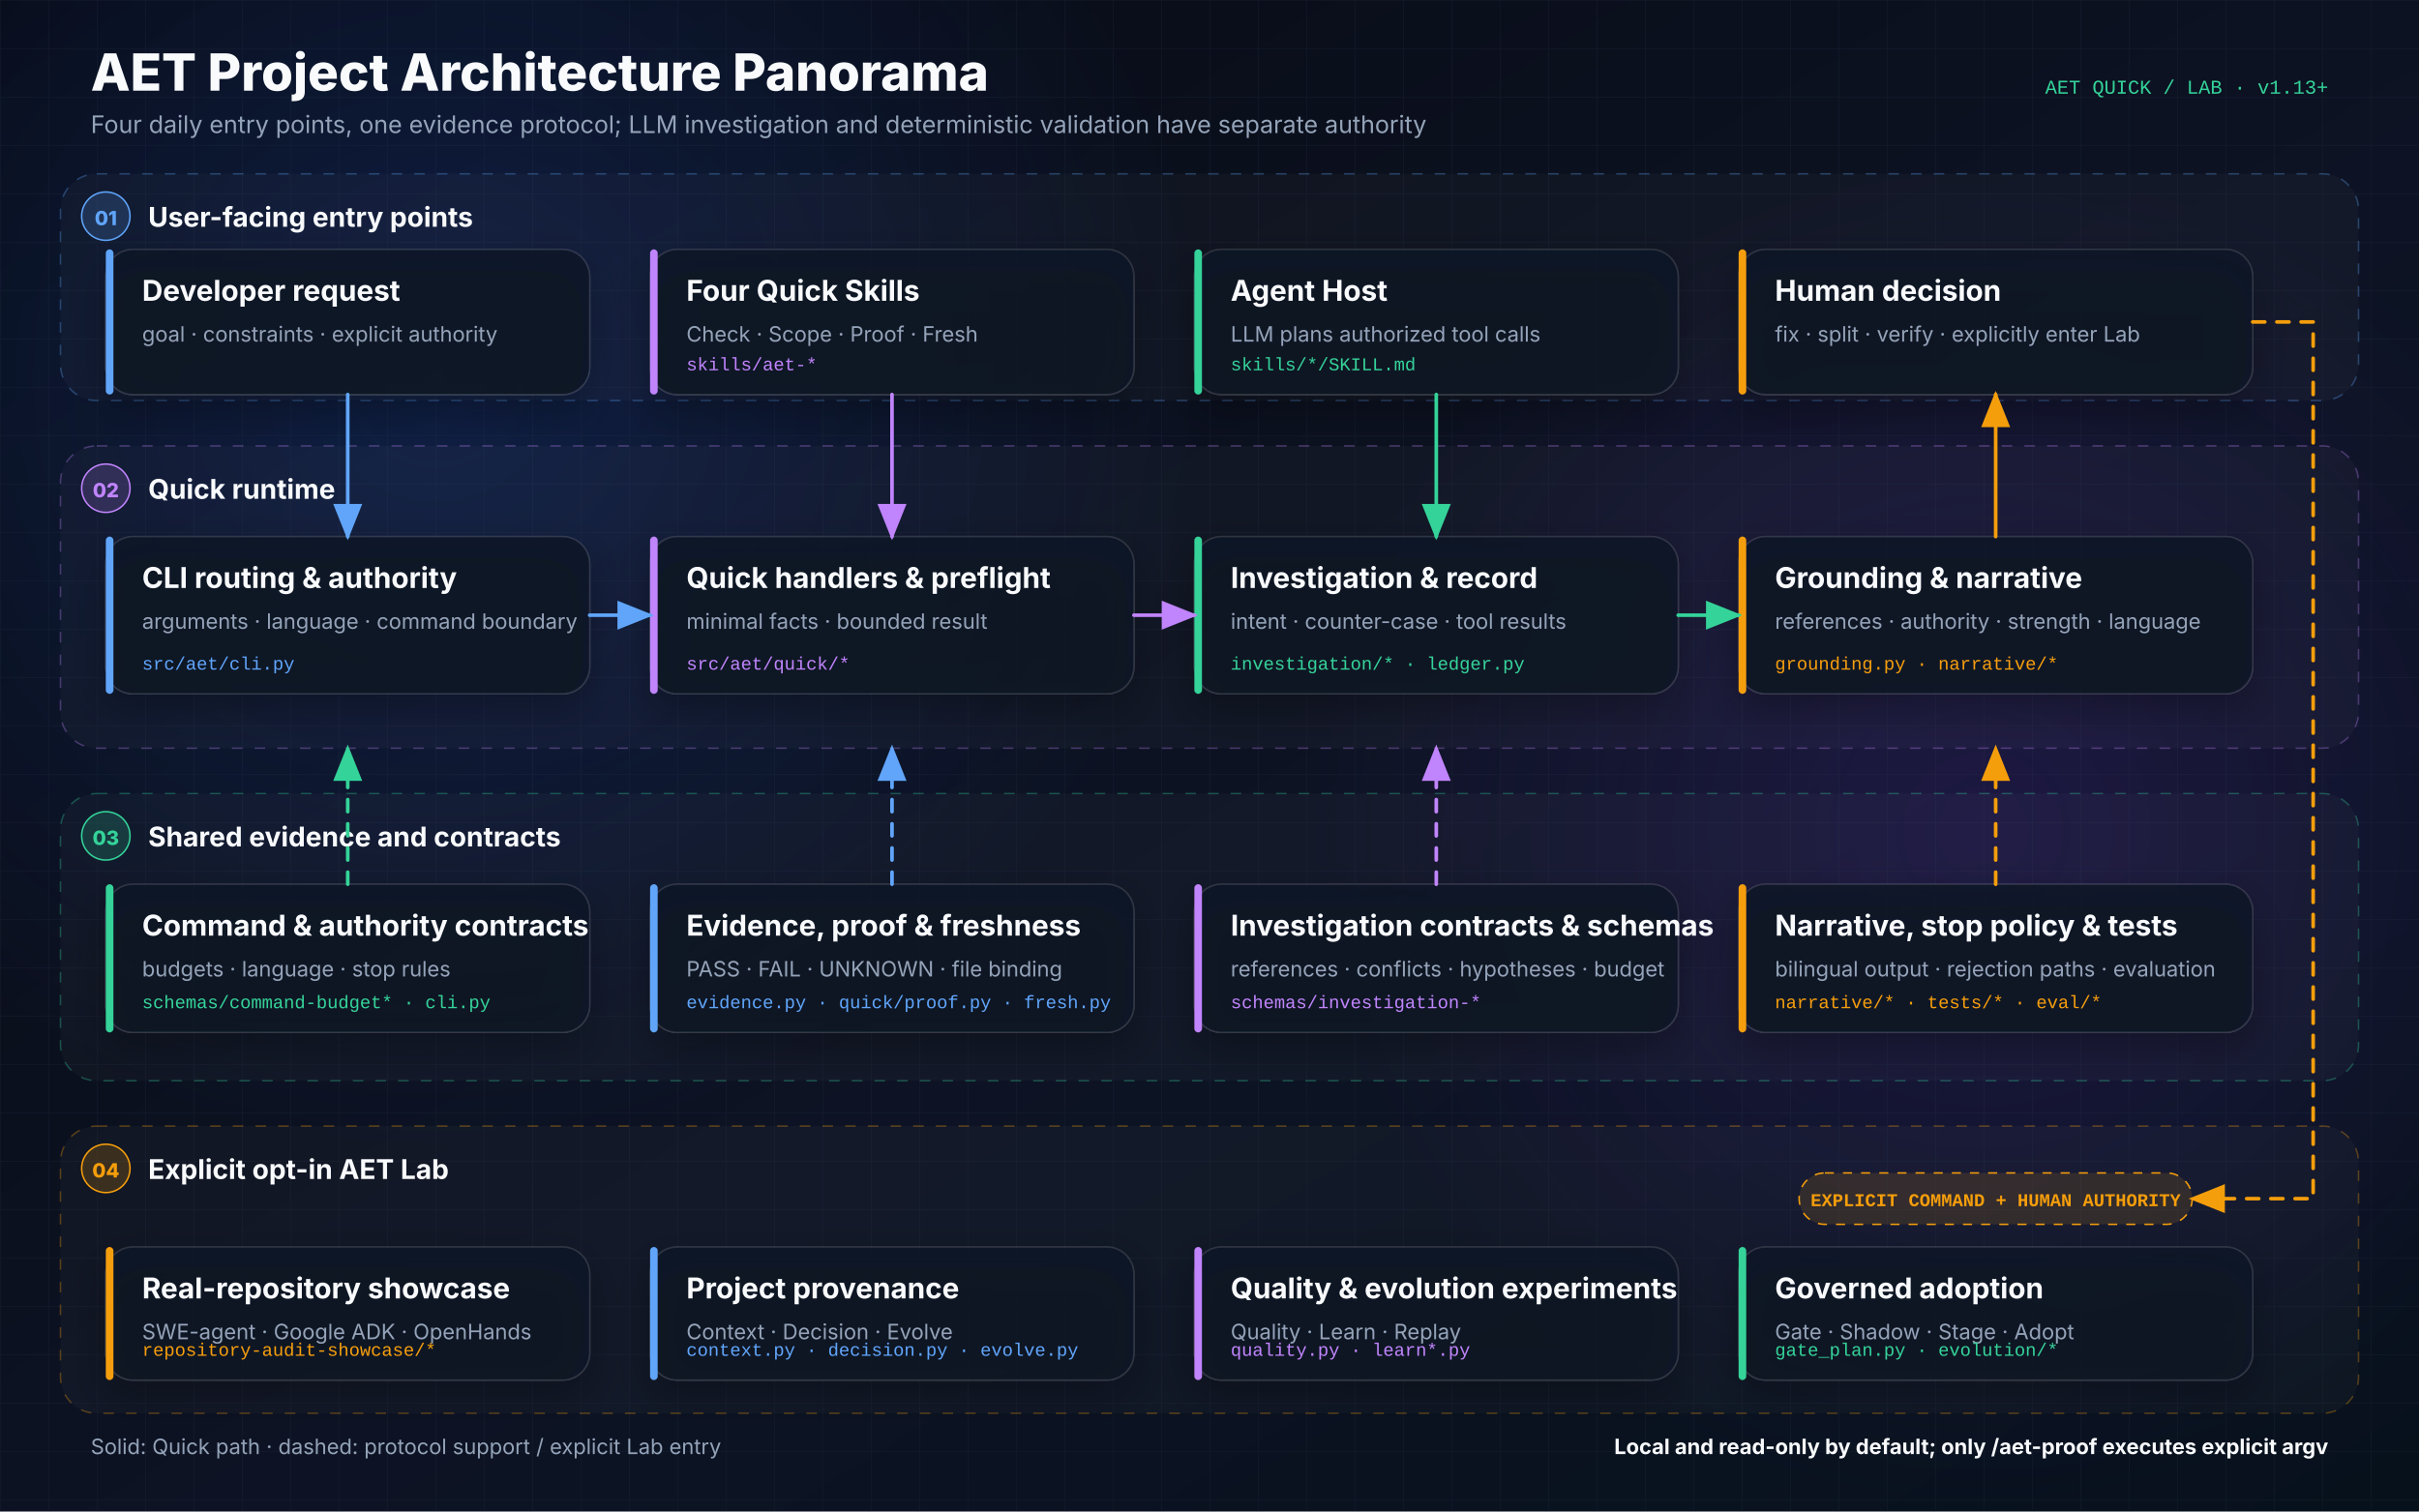
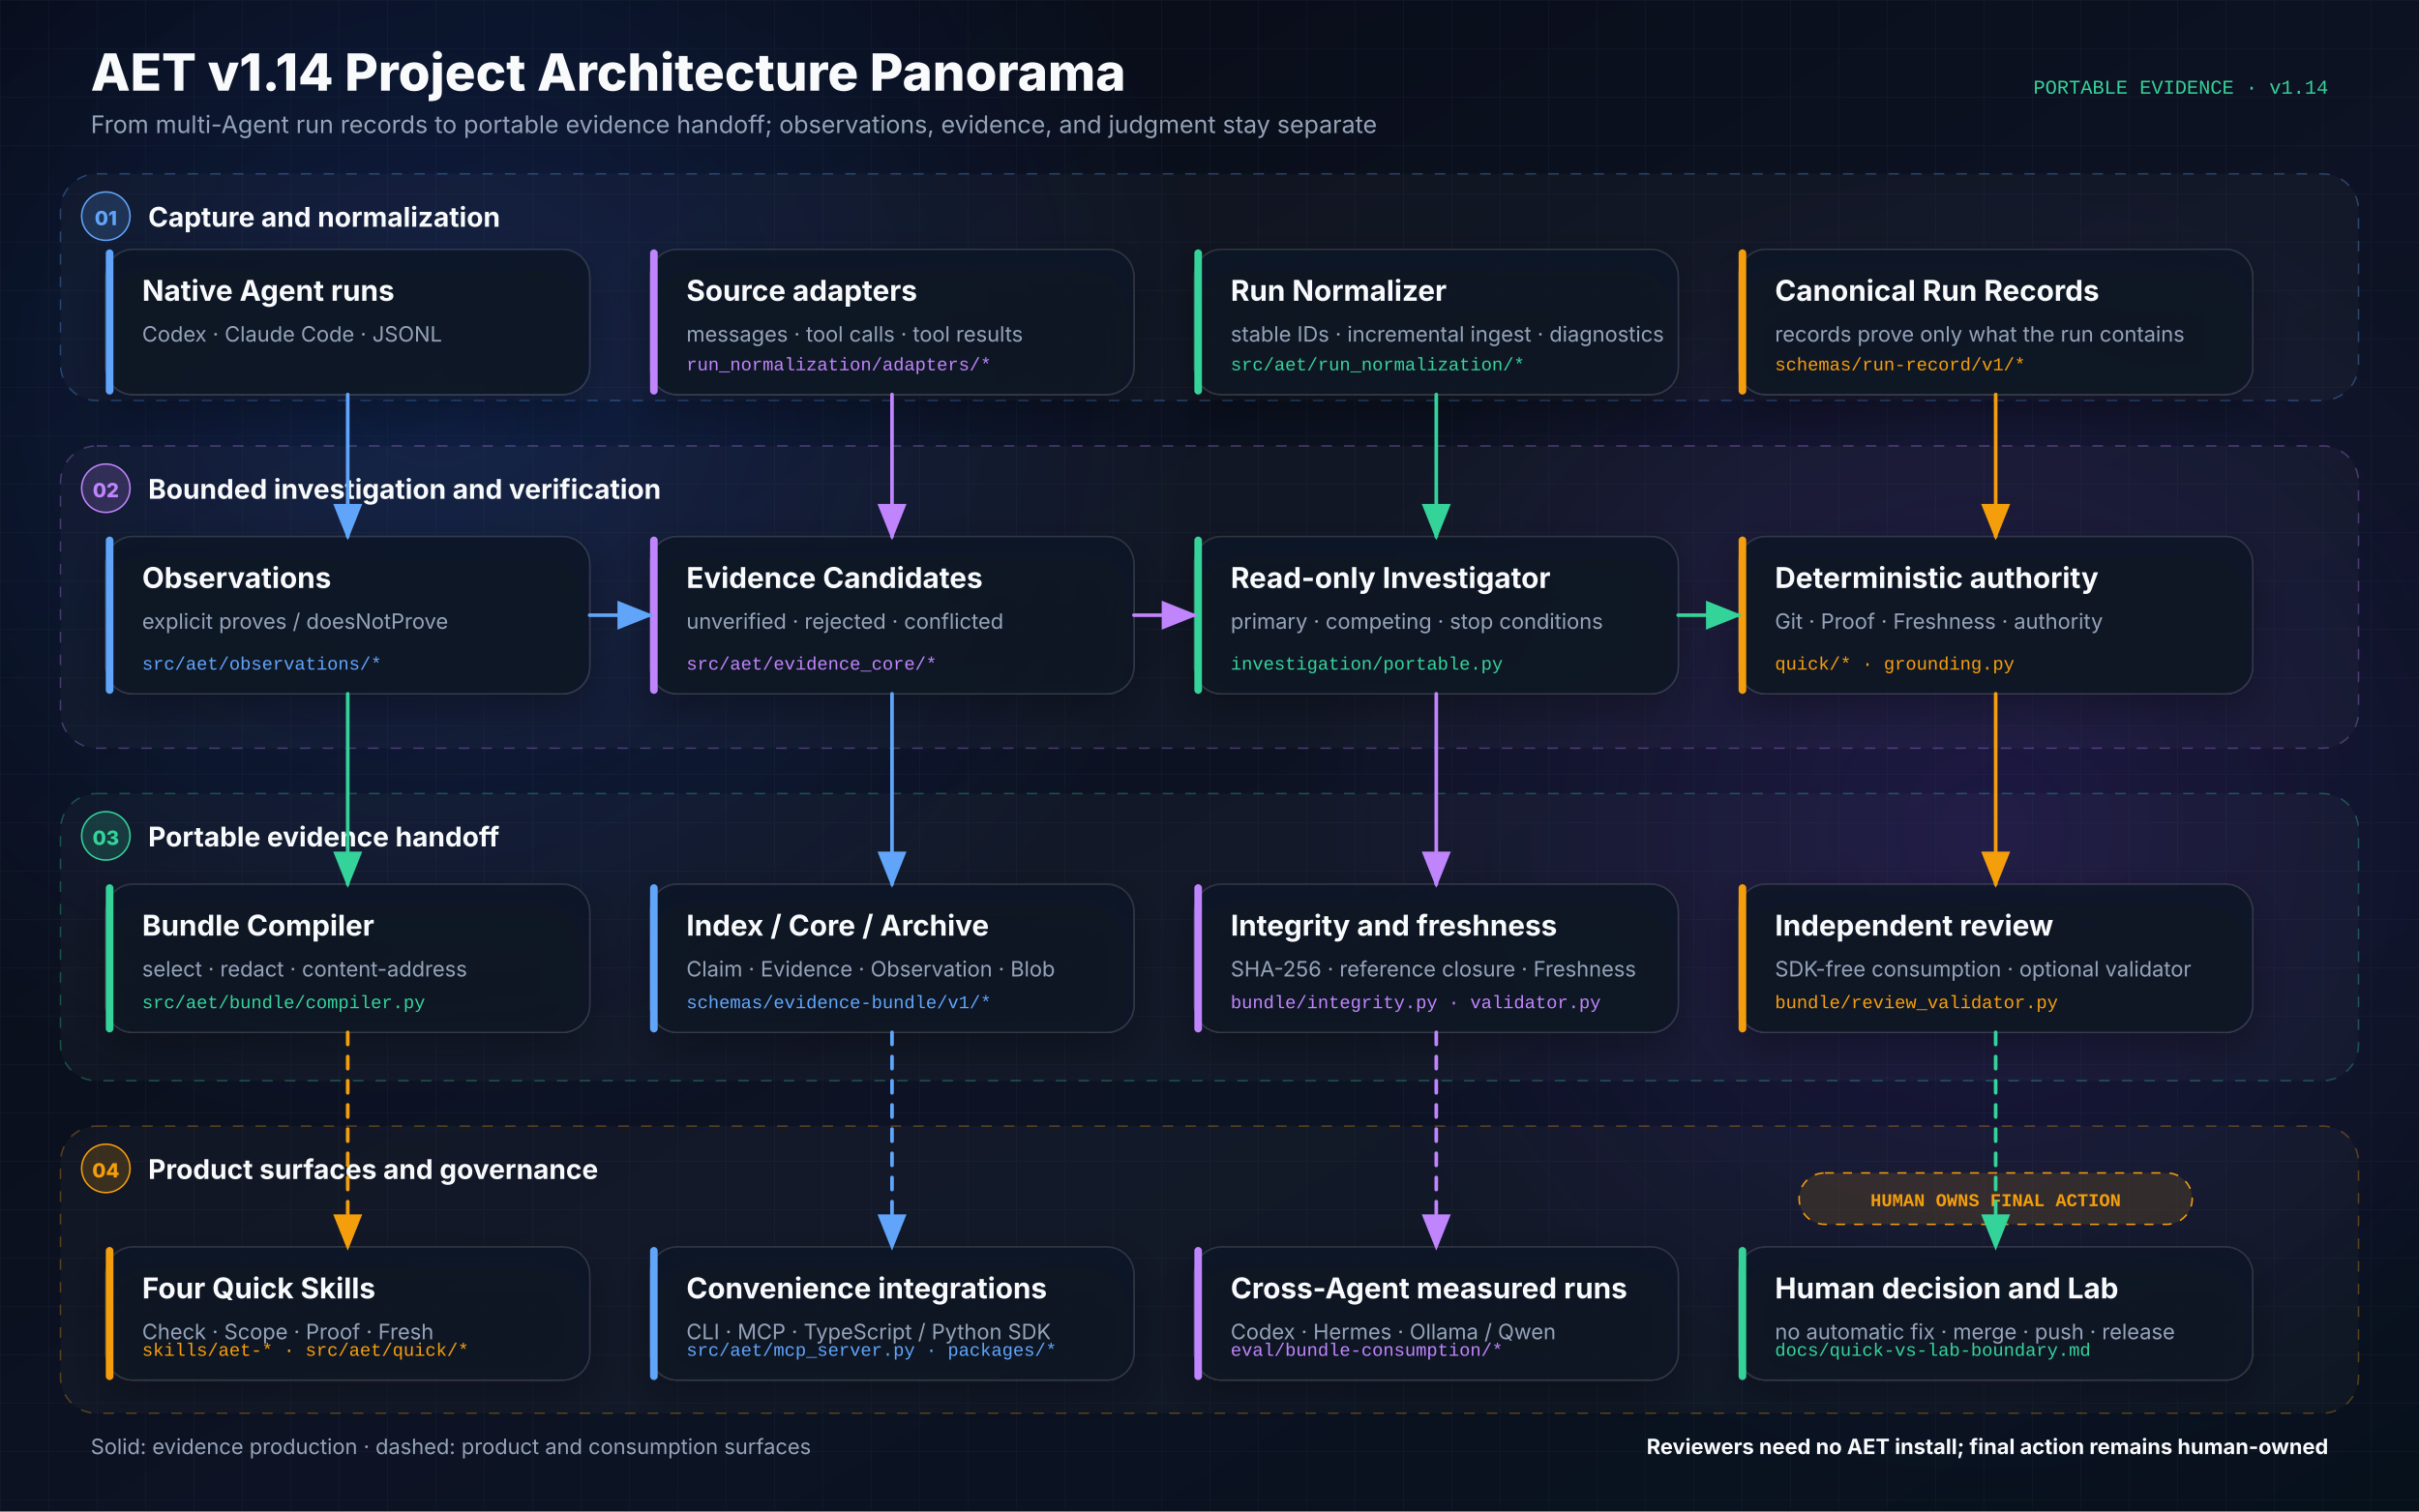
- <svg xmlns="http://www.w3.org/2000/svg" width="1600" height="1000" viewBox="0 0 1600 1000" role="img" aria-label="AET Project Architecture Panorama">
+ <svg xmlns="http://www.w3.org/2000/svg" width="1600" height="1000" viewBox="0 0 1600 1000" role="img" aria-label="AET v1.14 Project Architecture Panorama">
  <defs>
    <linearGradient id="bg" x1="0" y1="0" x2="1" y2="1">
      <stop stop-color="#070a12" />
      <stop offset=".55" stop-color="#0d1324" />
      <stop offset="1" stop-color="#07111c" />
    </linearGradient>
    <radialGradient id="blueGlow">
      <stop stop-color="#2563eb" stop-opacity=".20" />
      <stop offset="1" stop-color="#2563eb" stop-opacity="0" />
    </radialGradient>
    <radialGradient id="purpleGlow">
      <stop stop-color="#7c3aed" stop-opacity=".16" />
      <stop offset="1" stop-color="#7c3aed" stop-opacity="0" />
    </radialGradient>
    <pattern id="grid" width="32" height="32" patternUnits="userSpaceOnUse">
      <path d="M32 0H0V32" fill="none" stroke="#334155" stroke-opacity=".18" />
    </pattern>
    <filter id="shadow" x="-30%" y="-30%" width="160%" height="160%">
      <feDropShadow dx="0" dy="10" stdDeviation="14" flood-color="#000" flood-opacity=".35" />
    </filter>
    <filter id="softGlow" x="-50%" y="-50%" width="200%" height="200%">
      <feGaussianBlur stdDeviation="5" result="b" />
      <feMerge>
        <feMergeNode in="b" />
        <feMergeNode in="SourceGraphic" />
      </feMerge>
    </filter>
    <marker id="arrowBlue" markerWidth="10" markerHeight="8" refX="9" refY="4" orient="auto">
      <path d="M0 0L10 4L0 8Z" fill="#60a5fa" />
    </marker>
    <marker id="arrowPurple" markerWidth="10" markerHeight="8" refX="9" refY="4" orient="auto">
      <path d="M0 0L10 4L0 8Z" fill="#c084fc" />
    </marker>
    <marker id="arrowGreen" markerWidth="10" markerHeight="8" refX="9" refY="4" orient="auto">
      <path d="M0 0L10 4L0 8Z" fill="#34d399" />
    </marker>
    <marker id="arrowAmber" markerWidth="10" markerHeight="8" refX="9" refY="4" orient="auto">
      <path d="M0 0L10 4L0 8Z" fill="#f59e0b" />
    </marker>
    <style>text{font-family:Inter,-apple-system,BlinkMacSystemFont,"Segoe UI","PingFang SC","Microsoft YaHei",sans-serif}.mono{font-family:"SFMono-Regular",Consolas,"Liberation Mono",monospace}</style>
  </defs>
  <rect width="1600" height="1000" fill="url(#bg)" />
  <circle data-graph-role="decoration" data-owner="canvas" cx="288" cy="250" r="512" fill="url(#blueGlow)" />
  <circle data-graph-role="decoration" data-owner="canvas" cx="1312" cy="550" r="448" fill="url(#purpleGlow)" />
  <rect width="1600" height="1000" fill="url(#grid)" />
-   <text x="60" y="60" font-size="34" font-weight="800" fill="#f8fafc">AET Project Architecture Panorama</text>
-   <text x="60" y="88" font-size="16" fill="#94a3b8">Four daily entry points, one evidence protocol; LLM investigation and deterministic validation have separate authority</text>
-   <text x="1540" y="62" text-anchor="end" class="mono" font-size="13" fill="#34d399">AET QUICK / LAB · v1.13+</text>
+   <text x="60" y="60" font-size="34" font-weight="800" fill="#f8fafc">AET v1.14 Project Architecture Panorama</text>
+   <text x="60" y="88" font-size="16" fill="#94a3b8">From multi-Agent run records to portable evidence handoff; observations, evidence, and judgment stay separate</text>
+   <text x="1540" y="62" text-anchor="end" class="mono" font-size="13" fill="#34d399">PORTABLE EVIDENCE · v1.14</text>
  <rect x="40" y="115" width="1520" height="150" rx="24" fill="#ffffff" fill-opacity=".025" stroke="#60a5fa" stroke-opacity=".32" stroke-dasharray="7 8" />
  <circle cx="70" cy="143" r="16" fill="#60a5fa" fill-opacity=".18" stroke="#60a5fa" />
  <text x="70" y="149" text-anchor="middle" font-size="13" font-weight="800" fill="#60a5fa">01</text>
-   <text x="98" y="150" font-size="18" font-weight="750" fill="#f8fafc">User-facing entry points</text>
+   <text x="98" y="150" font-size="18" font-weight="750" fill="#f8fafc">Capture and normalization</text>
  <rect x="40" y="295" width="1520" height="200" rx="24" fill="#ffffff" fill-opacity=".025" stroke="#c084fc" stroke-opacity=".32" stroke-dasharray="7 8" />
  <circle cx="70" cy="323" r="16" fill="#c084fc" fill-opacity=".18" stroke="#c084fc" />
  <text x="70" y="329" text-anchor="middle" font-size="13" font-weight="800" fill="#c084fc">02</text>
-   <text x="98" y="330" font-size="18" font-weight="750" fill="#f8fafc">Quick runtime</text>
+   <text x="98" y="330" font-size="18" font-weight="750" fill="#f8fafc">Bounded investigation and verification</text>
  <rect x="40" y="525" width="1520" height="190" rx="24" fill="#ffffff" fill-opacity=".025" stroke="#34d399" stroke-opacity=".32" stroke-dasharray="7 8" />
  <circle cx="70" cy="553" r="16" fill="#34d399" fill-opacity=".18" stroke="#34d399" />
  <text x="70" y="559" text-anchor="middle" font-size="13" font-weight="800" fill="#34d399">03</text>
-   <text x="98" y="560" font-size="18" font-weight="750" fill="#f8fafc">Shared evidence and contracts</text>
+   <text x="98" y="560" font-size="18" font-weight="750" fill="#f8fafc">Portable evidence handoff</text>
  <rect x="40" y="745" width="1520" height="190" rx="24" fill="#ffffff" fill-opacity=".025" stroke="#f59e0b" stroke-opacity=".32" stroke-dasharray="7 8" />
  <circle cx="70" cy="773" r="16" fill="#f59e0b" fill-opacity=".18" stroke="#f59e0b" />
  <text x="70" y="779" text-anchor="middle" font-size="13" font-weight="800" fill="#f59e0b">04</text>
-   <text x="98" y="780" font-size="18" font-weight="750" fill="#f8fafc">Explicit opt-in AET Lab</text>
+   <text x="98" y="780" font-size="18" font-weight="750" fill="#f8fafc">Product surfaces and governance</text>
  <g filter="url(#shadow)">
    <rect x="70" y="165" width="320" height="96" rx="18" fill="#111827" fill-opacity=".86" stroke="#ffffff" stroke-opacity=".12" />
    <rect x="70" y="165" width="5" height="96" rx="2.5" fill="#60a5fa" />
-     <text x="94" y="199" font-size="19" font-weight="700" fill="#f8fafc">Developer request</text>
-     <text x="94" y="226" font-size="14" fill="#94a3b8">goal · constraints · explicit authority</text>
+     <text x="94" y="199" font-size="19" font-weight="700" fill="#f8fafc">Native Agent runs</text>
+     <text x="94" y="226" font-size="14" fill="#94a3b8">Codex · Claude Code · JSONL</text>
  </g>
  <g filter="url(#shadow)">
    <rect x="430" y="165" width="320" height="96" rx="18" fill="#111827" fill-opacity=".86" stroke="#ffffff" stroke-opacity=".12" />
    <rect x="430" y="165" width="5" height="96" rx="2.5" fill="#c084fc" />
-     <text x="454" y="199" font-size="19" font-weight="700" fill="#f8fafc">Four Quick Skills</text>
-     <text x="454" y="226" font-size="14" fill="#94a3b8">Check · Scope · Proof · Fresh</text>
-     <text class="mono" x="454" y="245" font-size="12" fill="#c084fc">skills/aet-*</text>
+     <text x="454" y="199" font-size="19" font-weight="700" fill="#f8fafc">Source adapters</text>
+     <text x="454" y="226" font-size="14" fill="#94a3b8">messages · tool calls · tool results</text>
+     <text class="mono" x="454" y="245" font-size="12" fill="#c084fc">run_normalization/adapters/*</text>
  </g>
  <g filter="url(#shadow)">
    <rect x="790" y="165" width="320" height="96" rx="18" fill="#111827" fill-opacity=".86" stroke="#ffffff" stroke-opacity=".12" />
    <rect x="790" y="165" width="5" height="96" rx="2.5" fill="#34d399" />
-     <text x="814" y="199" font-size="19" font-weight="700" fill="#f8fafc">Agent Host</text>
-     <text x="814" y="226" font-size="14" fill="#94a3b8">LLM plans authorized tool calls</text>
-     <text class="mono" x="814" y="245" font-size="12" fill="#34d399">skills/*/SKILL.md</text>
+     <text x="814" y="199" font-size="19" font-weight="700" fill="#f8fafc">Run Normalizer</text>
+     <text x="814" y="226" font-size="14" fill="#94a3b8">stable IDs · incremental ingest · diagnostics</text>
+     <text class="mono" x="814" y="245" font-size="12" fill="#34d399">src/aet/run_normalization/*</text>
  </g>
  <g filter="url(#shadow)">
    <rect x="1150" y="165" width="340" height="96" rx="18" fill="#111827" fill-opacity=".86" stroke="#ffffff" stroke-opacity=".12" />
    <rect x="1150" y="165" width="5" height="96" rx="2.5" fill="#f59e0b" />
-     <text x="1174" y="199" font-size="19" font-weight="700" fill="#f8fafc">Human decision</text>
-     <text x="1174" y="226" font-size="14" fill="#94a3b8">fix · split · verify · explicitly enter Lab</text>
+     <text x="1174" y="199" font-size="19" font-weight="700" fill="#f8fafc">Canonical Run Records</text>
+     <text x="1174" y="226" font-size="14" fill="#94a3b8">records prove only what the run contains</text>
+     <text class="mono" x="1174" y="245" font-size="12" fill="#f59e0b">schemas/run-record/v1/*</text>
  </g>
  <g filter="url(#shadow)">
    <rect x="70" y="355" width="320" height="104" rx="18" fill="#111827" fill-opacity=".86" stroke="#ffffff" stroke-opacity=".12" />
    <rect x="70" y="355" width="5" height="104" rx="2.5" fill="#60a5fa" />
-     <text x="94" y="389" font-size="19" font-weight="700" fill="#f8fafc">CLI routing &amp; authority</text>
-     <text x="94" y="416" font-size="14" fill="#94a3b8">arguments · language · command boundary</text>
-     <text class="mono" x="94" y="443" font-size="12" fill="#60a5fa">src/aet/cli.py</text>
+     <text x="94" y="389" font-size="19" font-weight="700" fill="#f8fafc">Observations</text>
+     <text x="94" y="416" font-size="14" fill="#94a3b8">explicit proves / doesNotProve</text>
+     <text class="mono" x="94" y="443" font-size="12" fill="#60a5fa">src/aet/observations/*</text>
  </g>
  <g filter="url(#shadow)">
    <rect x="430" y="355" width="320" height="104" rx="18" fill="#111827" fill-opacity=".86" stroke="#ffffff" stroke-opacity=".12" />
    <rect x="430" y="355" width="5" height="104" rx="2.5" fill="#c084fc" />
-     <text x="454" y="389" font-size="19" font-weight="700" fill="#f8fafc">Quick handlers &amp; preflight</text>
-     <text x="454" y="416" font-size="14" fill="#94a3b8">minimal facts · bounded result</text>
-     <text class="mono" x="454" y="443" font-size="12" fill="#c084fc">src/aet/quick/*</text>
+     <text x="454" y="389" font-size="19" font-weight="700" fill="#f8fafc">Evidence Candidates</text>
+     <text x="454" y="416" font-size="14" fill="#94a3b8">unverified · rejected · conflicted</text>
+     <text class="mono" x="454" y="443" font-size="12" fill="#c084fc">src/aet/evidence_core/*</text>
  </g>
  <g filter="url(#shadow)">
    <rect x="790" y="355" width="320" height="104" rx="18" fill="#111827" fill-opacity=".86" stroke="#ffffff" stroke-opacity=".12" />
    <rect x="790" y="355" width="5" height="104" rx="2.5" fill="#34d399" />
-     <text x="814" y="389" font-size="19" font-weight="700" fill="#f8fafc">Investigation &amp; record</text>
-     <text x="814" y="416" font-size="14" fill="#94a3b8">intent · counter-case · tool results</text>
-     <text class="mono" x="814" y="443" font-size="12" fill="#34d399">investigation/* · ledger.py</text>
+     <text x="814" y="389" font-size="19" font-weight="700" fill="#f8fafc">Read-only Investigator</text>
+     <text x="814" y="416" font-size="14" fill="#94a3b8">primary · competing · stop conditions</text>
+     <text class="mono" x="814" y="443" font-size="12" fill="#34d399">investigation/portable.py</text>
  </g>
  <g filter="url(#shadow)">
    <rect x="1150" y="355" width="340" height="104" rx="18" fill="#111827" fill-opacity=".86" stroke="#ffffff" stroke-opacity=".12" />
    <rect x="1150" y="355" width="5" height="104" rx="2.5" fill="#f59e0b" />
-     <text x="1174" y="389" font-size="19" font-weight="700" fill="#f8fafc">Grounding &amp; narrative</text>
-     <text x="1174" y="416" font-size="14" fill="#94a3b8">references · authority · strength · language</text>
-     <text class="mono" x="1174" y="443" font-size="12" fill="#f59e0b">grounding.py · narrative/*</text>
+     <text x="1174" y="389" font-size="19" font-weight="700" fill="#f8fafc">Deterministic authority</text>
+     <text x="1174" y="416" font-size="14" fill="#94a3b8">Git · Proof · Freshness · authority</text>
+     <text class="mono" x="1174" y="443" font-size="12" fill="#f59e0b">quick/* · grounding.py</text>
  </g>
  <g filter="url(#shadow)">
    <rect x="70" y="585" width="320" height="98" rx="18" fill="#111827" fill-opacity=".86" stroke="#ffffff" stroke-opacity=".12" />
    <rect x="70" y="585" width="5" height="98" rx="2.5" fill="#34d399" />
-     <text x="94" y="619" font-size="19" font-weight="700" fill="#f8fafc">Command &amp; authority contracts</text>
-     <text x="94" y="646" font-size="14" fill="#94a3b8">budgets · language · stop rules</text>
-     <text class="mono" x="94" y="667" font-size="12" fill="#34d399">schemas/command-budget* · cli.py</text>
+     <text x="94" y="619" font-size="19" font-weight="700" fill="#f8fafc">Bundle Compiler</text>
+     <text x="94" y="646" font-size="14" fill="#94a3b8">select · redact · content-address</text>
+     <text class="mono" x="94" y="667" font-size="12" fill="#34d399">src/aet/bundle/compiler.py</text>
  </g>
  <g filter="url(#shadow)">
    <rect x="430" y="585" width="320" height="98" rx="18" fill="#111827" fill-opacity=".86" stroke="#ffffff" stroke-opacity=".12" />
    <rect x="430" y="585" width="5" height="98" rx="2.5" fill="#60a5fa" />
-     <text x="454" y="619" font-size="19" font-weight="700" fill="#f8fafc">Evidence, proof &amp; freshness</text>
-     <text x="454" y="646" font-size="14" fill="#94a3b8">PASS · FAIL · UNKNOWN · file binding</text>
-     <text class="mono" x="454" y="667" font-size="12" fill="#60a5fa">evidence.py · quick/proof.py · fresh.py</text>
+     <text x="454" y="619" font-size="19" font-weight="700" fill="#f8fafc">Index / Core / Archive</text>
+     <text x="454" y="646" font-size="14" fill="#94a3b8">Claim · Evidence · Observation · Blob</text>
+     <text class="mono" x="454" y="667" font-size="12" fill="#60a5fa">schemas/evidence-bundle/v1/*</text>
  </g>
  <g filter="url(#shadow)">
    <rect x="790" y="585" width="320" height="98" rx="18" fill="#111827" fill-opacity=".86" stroke="#ffffff" stroke-opacity=".12" />
    <rect x="790" y="585" width="5" height="98" rx="2.5" fill="#c084fc" />
-     <text x="814" y="619" font-size="19" font-weight="700" fill="#f8fafc">Investigation contracts &amp; schemas</text>
-     <text x="814" y="646" font-size="14" fill="#94a3b8">references · conflicts · hypotheses · budget</text>
-     <text class="mono" x="814" y="667" font-size="12" fill="#c084fc">schemas/investigation-*</text>
+     <text x="814" y="619" font-size="19" font-weight="700" fill="#f8fafc">Integrity and freshness</text>
+     <text x="814" y="646" font-size="14" fill="#94a3b8">SHA-256 · reference closure · Freshness</text>
+     <text class="mono" x="814" y="667" font-size="12" fill="#c084fc">bundle/integrity.py · validator.py</text>
  </g>
  <g filter="url(#shadow)">
    <rect x="1150" y="585" width="340" height="98" rx="18" fill="#111827" fill-opacity=".86" stroke="#ffffff" stroke-opacity=".12" />
    <rect x="1150" y="585" width="5" height="98" rx="2.5" fill="#f59e0b" />
-     <text x="1174" y="619" font-size="19" font-weight="700" fill="#f8fafc">Narrative, stop policy &amp; tests</text>
-     <text x="1174" y="646" font-size="14" fill="#94a3b8">bilingual output · rejection paths · evaluation</text>
-     <text class="mono" x="1174" y="667" font-size="12" fill="#f59e0b">narrative/* · tests/* · eval/*</text>
+     <text x="1174" y="619" font-size="19" font-weight="700" fill="#f8fafc">Independent review</text>
+     <text x="1174" y="646" font-size="14" fill="#94a3b8">SDK-free consumption · optional validator</text>
+     <text class="mono" x="1174" y="667" font-size="12" fill="#f59e0b">bundle/review_validator.py</text>
  </g>
  <g filter="url(#shadow)">
    <rect x="70" y="825" width="320" height="88" rx="18" fill="#111827" fill-opacity=".86" stroke="#ffffff" stroke-opacity=".12" />
    <rect x="70" y="825" width="5" height="88" rx="2.5" fill="#f59e0b" />
-     <text x="94" y="859" font-size="19" font-weight="700" fill="#f8fafc">Real-repository showcase</text>
-     <text x="94" y="886" font-size="14" fill="#94a3b8">SWE-agent · Google ADK · OpenHands</text>
-     <text class="mono" x="94" y="897" font-size="12" fill="#f59e0b">repository-audit-showcase/*</text>
+     <text x="94" y="859" font-size="19" font-weight="700" fill="#f8fafc">Four Quick Skills</text>
+     <text x="94" y="886" font-size="14" fill="#94a3b8">Check · Scope · Proof · Fresh</text>
+     <text class="mono" x="94" y="897" font-size="12" fill="#f59e0b">skills/aet-* · src/aet/quick/*</text>
  </g>
  <g filter="url(#shadow)">
    <rect x="430" y="825" width="320" height="88" rx="18" fill="#111827" fill-opacity=".86" stroke="#ffffff" stroke-opacity=".12" />
    <rect x="430" y="825" width="5" height="88" rx="2.5" fill="#60a5fa" />
-     <text x="454" y="859" font-size="19" font-weight="700" fill="#f8fafc">Project provenance</text>
-     <text x="454" y="886" font-size="14" fill="#94a3b8">Context · Decision · Evolve</text>
-     <text class="mono" x="454" y="897" font-size="12" fill="#60a5fa">context.py · decision.py · evolve.py</text>
+     <text x="454" y="859" font-size="19" font-weight="700" fill="#f8fafc">Convenience integrations</text>
+     <text x="454" y="886" font-size="14" fill="#94a3b8">CLI · MCP · TypeScript / Python SDK</text>
+     <text class="mono" x="454" y="897" font-size="12" fill="#60a5fa">src/aet/mcp_server.py · packages/*</text>
  </g>
  <g filter="url(#shadow)">
    <rect x="790" y="825" width="320" height="88" rx="18" fill="#111827" fill-opacity=".86" stroke="#ffffff" stroke-opacity=".12" />
    <rect x="790" y="825" width="5" height="88" rx="2.5" fill="#c084fc" />
-     <text x="814" y="859" font-size="19" font-weight="700" fill="#f8fafc">Quality &amp; evolution experiments</text>
-     <text x="814" y="886" font-size="14" fill="#94a3b8">Quality · Learn · Replay</text>
-     <text class="mono" x="814" y="897" font-size="12" fill="#c084fc">quality.py · learn*.py</text>
+     <text x="814" y="859" font-size="19" font-weight="700" fill="#f8fafc">Cross-Agent measured runs</text>
+     <text x="814" y="886" font-size="14" fill="#94a3b8">Codex · Hermes · Ollama / Qwen</text>
+     <text class="mono" x="814" y="897" font-size="12" fill="#c084fc">eval/bundle-consumption/*</text>
  </g>
  <g filter="url(#shadow)">
    <rect x="1150" y="825" width="340" height="88" rx="18" fill="#111827" fill-opacity=".86" stroke="#ffffff" stroke-opacity=".12" />
    <rect x="1150" y="825" width="5" height="88" rx="2.5" fill="#34d399" />
-     <text x="1174" y="859" font-size="19" font-weight="700" fill="#f8fafc">Governed adoption</text>
-     <text x="1174" y="886" font-size="14" fill="#94a3b8">Gate · Shadow · Stage · Adopt</text>
-     <text class="mono" x="1174" y="897" font-size="12" fill="#34d399">gate_plan.py · evolution/*</text>
+     <text x="1174" y="859" font-size="19" font-weight="700" fill="#f8fafc">Human decision and Lab</text>
+     <text x="1174" y="886" font-size="14" fill="#94a3b8">no automatic fix · merge · push · release</text>
+     <text class="mono" x="1174" y="897" font-size="12" fill="#34d399">docs/quick-vs-lab-boundary.md</text>
  </g>
  <path d="M230 261V355" fill="none" stroke="#60a5fa" stroke-width="2.4" stroke-linecap="round" stroke-linejoin="round" marker-end="url(#arrowBlue)" />
  <path d="M590 261V355" fill="none" stroke="#c084fc" stroke-width="2.4" stroke-linecap="round" stroke-linejoin="round" marker-end="url(#arrowPurple)" />
  <path d="M950 261V355" fill="none" stroke="#34d399" stroke-width="2.4" stroke-linecap="round" stroke-linejoin="round" marker-end="url(#arrowGreen)" />
  <path d="M390 407H430" fill="none" stroke="#60a5fa" stroke-width="2.4" stroke-linecap="round" stroke-linejoin="round" marker-end="url(#arrowBlue)" />
  <path d="M750 407H790" fill="none" stroke="#c084fc" stroke-width="2.4" stroke-linecap="round" stroke-linejoin="round" marker-end="url(#arrowPurple)" />
  <path d="M1110 407H1150" fill="none" stroke="#34d399" stroke-width="2.4" stroke-linecap="round" stroke-linejoin="round" marker-end="url(#arrowGreen)" />
-   <path d="M1320 355V261" fill="none" stroke="#f59e0b" stroke-width="2.4" stroke-linecap="round" stroke-linejoin="round" marker-end="url(#arrowAmber)" />
-   <path d="M230 585V495" fill="none" stroke="#34d399" stroke-width="2.4" stroke-linecap="round" stroke-linejoin="round" stroke-dasharray="8 8" marker-end="url(#arrowGreen)" />
-   <path d="M590 585V495" fill="none" stroke="#60a5fa" stroke-width="2.4" stroke-linecap="round" stroke-linejoin="round" stroke-dasharray="8 8" marker-end="url(#arrowBlue)" />
-   <path d="M950 585V495" fill="none" stroke="#c084fc" stroke-width="2.4" stroke-linecap="round" stroke-linejoin="round" stroke-dasharray="8 8" marker-end="url(#arrowPurple)" />
-   <path d="M1320 585V495" fill="none" stroke="#f59e0b" stroke-width="2.4" stroke-linecap="round" stroke-linejoin="round" stroke-dasharray="8 8" marker-end="url(#arrowAmber)" />
+   <path d="M1320 261V355" fill="none" stroke="#f59e0b" stroke-width="2.4" stroke-linecap="round" stroke-linejoin="round" marker-end="url(#arrowAmber)" />
+   <path d="M230 459V585" fill="none" stroke="#34d399" stroke-width="2.4" stroke-linecap="round" stroke-linejoin="round" marker-end="url(#arrowGreen)" />
+   <path d="M590 459V585" fill="none" stroke="#60a5fa" stroke-width="2.4" stroke-linecap="round" stroke-linejoin="round" marker-end="url(#arrowBlue)" />
+   <path d="M950 459V585" fill="none" stroke="#c084fc" stroke-width="2.4" stroke-linecap="round" stroke-linejoin="round" marker-end="url(#arrowPurple)" />
+   <path d="M1320 459V585" fill="none" stroke="#f59e0b" stroke-width="2.4" stroke-linecap="round" stroke-linejoin="round" marker-end="url(#arrowAmber)" />
  <rect x="1190" y="776" width="260" height="34" rx="17" fill="#f59e0b" fill-opacity=".13" stroke="#f59e0b" stroke-dasharray="6 6" />
-   <text x="1320" y="798" text-anchor="middle" class="mono" font-size="12" font-weight="800" fill="#f59e0b">EXPLICIT COMMAND + HUMAN AUTHORITY</text>
-   <path d="M1490 213H1530V793H1450" fill="none" stroke="#f59e0b" stroke-width="2.4" stroke-linecap="round" stroke-linejoin="round" stroke-dasharray="8 8" marker-end="url(#arrowAmber)" />
-   <text x="60" y="962" font-size="14" fill="#94a3b8">Solid: Quick path · dashed: protocol support / explicit Lab entry</text>
-   <text x="1540" y="962" text-anchor="end" font-size="14" font-weight="700" fill="#f8fafc">Local and read-only by default; only /aet-proof executes explicit argv</text>
+   <text x="1320" y="798" text-anchor="middle" class="mono" font-size="12" font-weight="800" fill="#f59e0b">HUMAN OWNS FINAL ACTION</text>
+   <path d="M230 683V825" fill="none" stroke="#f59e0b" stroke-width="2.4" stroke-linecap="round" stroke-linejoin="round" stroke-dasharray="8 8" marker-end="url(#arrowAmber)" />
+   <path d="M590 683V825" fill="none" stroke="#60a5fa" stroke-width="2.4" stroke-linecap="round" stroke-linejoin="round" stroke-dasharray="8 8" marker-end="url(#arrowBlue)" />
+   <path d="M950 683V825" fill="none" stroke="#c084fc" stroke-width="2.4" stroke-linecap="round" stroke-linejoin="round" stroke-dasharray="8 8" marker-end="url(#arrowPurple)" />
+   <path d="M1320 683V825" fill="none" stroke="#34d399" stroke-width="2.4" stroke-linecap="round" stroke-linejoin="round" stroke-dasharray="8 8" marker-end="url(#arrowGreen)" />
+   <text x="60" y="962" font-size="14" fill="#94a3b8">Solid: evidence production · dashed: product and consumption surfaces</text>
+   <text x="1540" y="962" text-anchor="end" font-size="14" font-weight="700" fill="#f8fafc">Reviewers need no AET install; final action remains human-owned</text>
</svg>
